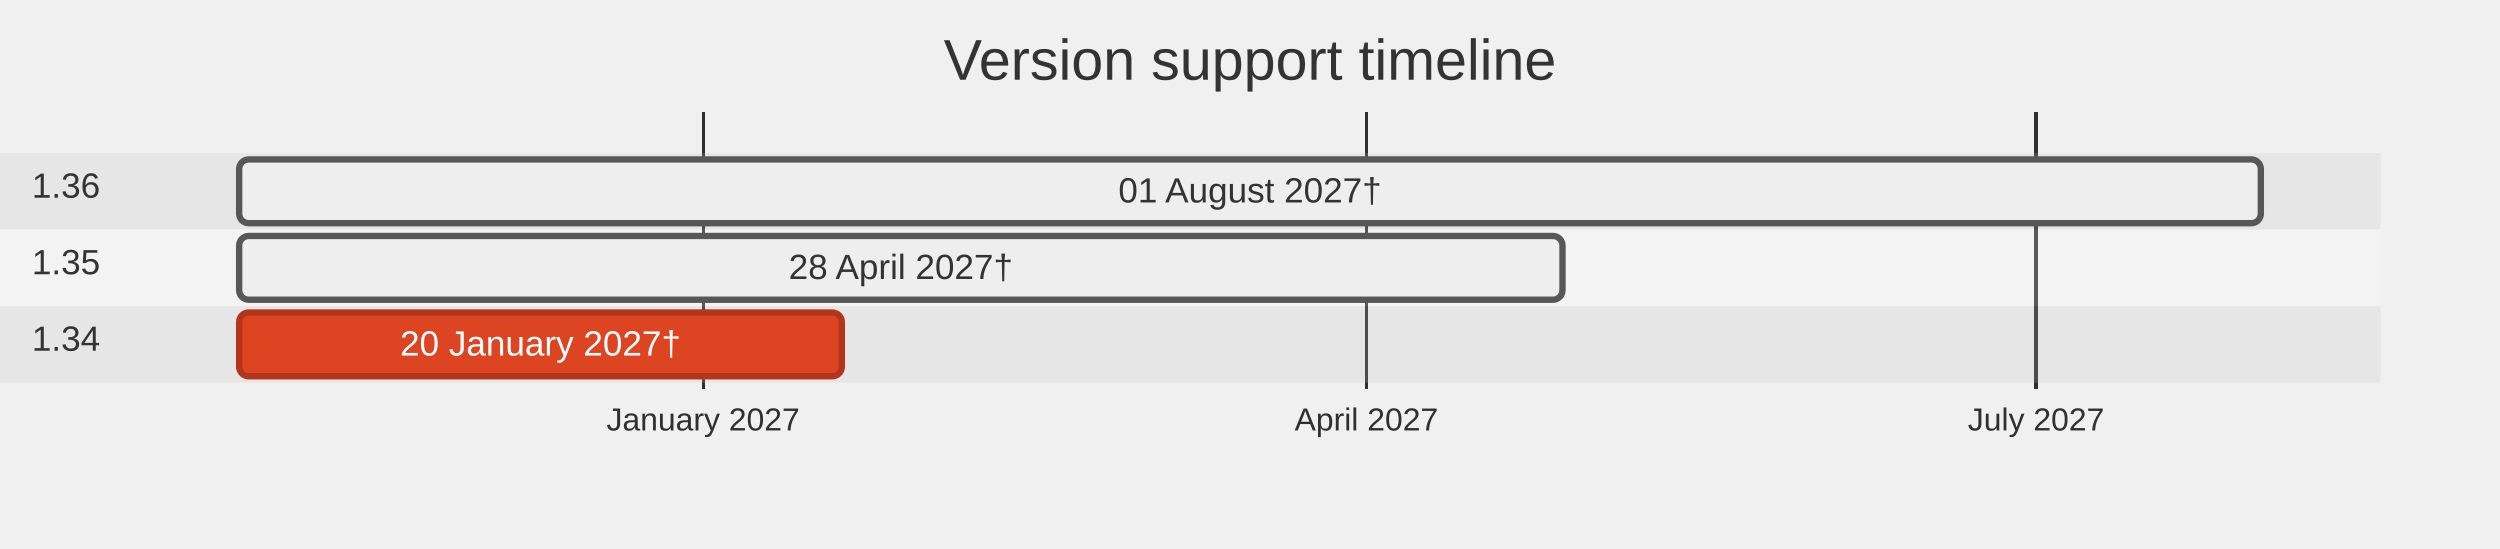
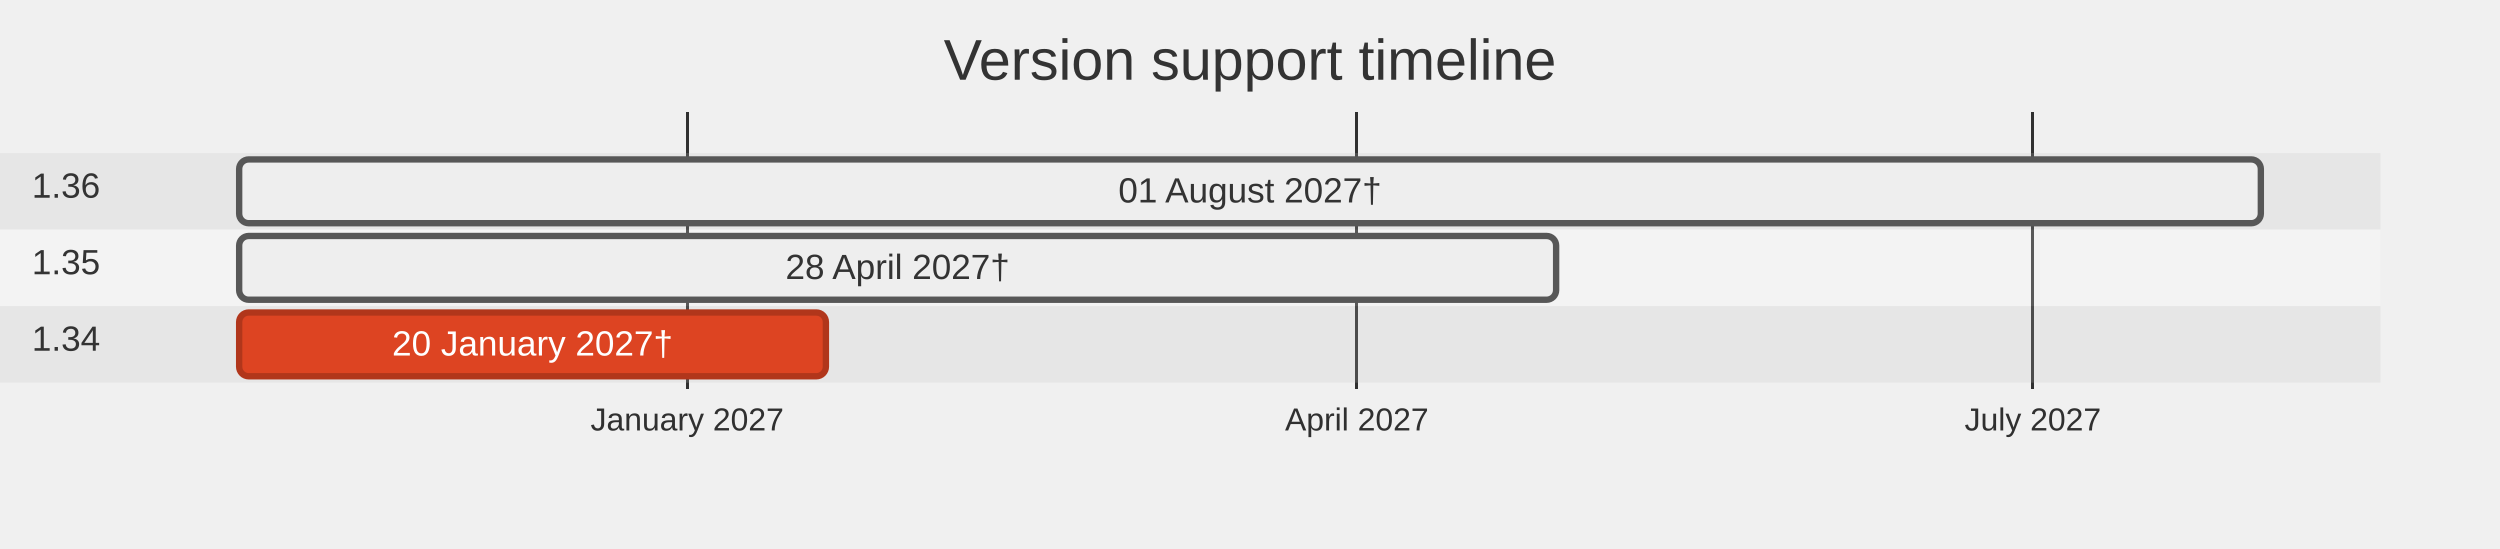
<svg xmlns="http://www.w3.org/2000/svg" id="my-svg" width="100%" viewBox="0 0 784 172" style="max-width: 784px; background-color: white;" role="graphics-document document" aria-roledescription="gantt">
  <style>#my-svg{font-family:"trebuchet ms",verdana,arial,sans-serif;font-size:16px;fill:#000000;}@keyframes edge-animation-frame{from{stroke-dashoffset:0;}}@keyframes dash{to{stroke-dashoffset:0;}}#my-svg .edge-animation-slow{stroke-dasharray:9,5!important;stroke-dashoffset:900;animation:dash 50s linear infinite;stroke-linecap:round;}#my-svg .edge-animation-fast{stroke-dasharray:9,5!important;stroke-dashoffset:900;animation:dash 20s linear infinite;stroke-linecap:round;}#my-svg .error-icon{fill:#552222;}#my-svg .error-text{fill:#552222;stroke:#552222;}#my-svg .edge-thickness-normal{stroke-width:1px;}#my-svg .edge-thickness-thick{stroke-width:3.5px;}#my-svg .edge-pattern-solid{stroke-dasharray:0;}#my-svg .edge-thickness-invisible{stroke-width:0;fill:none;}#my-svg .edge-pattern-dashed{stroke-dasharray:3;}#my-svg .edge-pattern-dotted{stroke-dasharray:2;}#my-svg .marker{fill:#666;stroke:#666;}#my-svg .marker.cross{stroke:#666;}#my-svg svg{font-family:"trebuchet ms",verdana,arial,sans-serif;font-size:16px;}#my-svg p{margin:0;}#my-svg .mermaid-main-font{font-family:"trebuchet ms",verdana,arial,sans-serif;}#my-svg .exclude-range{fill:#eeeeee;}#my-svg .section{stroke:none;opacity:0.2;}#my-svg .section0{fill:hsl(0, 0%, 73.922%);}#my-svg .section2{fill:hsl(0, 0%, 73.922%);}#my-svg .section1,#my-svg .section3{fill:white;opacity:0.2;}#my-svg .sectionTitle0{fill:#333;}#my-svg .sectionTitle1{fill:#333;}#my-svg .sectionTitle2{fill:#333;}#my-svg .sectionTitle3{fill:#333;}#my-svg .sectionTitle{text-anchor:start;font-family:"trebuchet ms",verdana,arial,sans-serif;}#my-svg .grid .tick{stroke:hsl(0, 0%, 90%);opacity:0.8;shape-rendering:crispEdges;}#my-svg .grid .tick text{font-family:"trebuchet ms",verdana,arial,sans-serif;fill:#000000;}#my-svg .grid path{stroke-width:0;}#my-svg .today{fill:none;stroke:#d42;stroke-width:2px;}#my-svg .task{stroke-width:2;}#my-svg .taskText{text-anchor:middle;font-family:"trebuchet ms",verdana,arial,sans-serif;}#my-svg .taskTextOutsideRight{fill:#333;text-anchor:start;font-family:"trebuchet ms",verdana,arial,sans-serif;}#my-svg .taskTextOutsideLeft{fill:#333;text-anchor:end;}#my-svg .task.clickable{cursor:pointer;}#my-svg .taskText.clickable{cursor:pointer;fill:#003163!important;font-weight:bold;}#my-svg .taskTextOutsideLeft.clickable{cursor:pointer;fill:#003163!important;font-weight:bold;}#my-svg .taskTextOutsideRight.clickable{cursor:pointer;fill:#003163!important;font-weight:bold;}#my-svg .taskText0,#my-svg .taskText1,#my-svg .taskText2,#my-svg .taskText3{fill:white;}#my-svg .task0,#my-svg .task1,#my-svg .task2,#my-svg .task3{fill:#707070;stroke:hsl(0, 0%, 33.922%);}#my-svg .taskTextOutside0,#my-svg .taskTextOutside2{fill:#333;}#my-svg .taskTextOutside1,#my-svg .taskTextOutside3{fill:#333;}#my-svg .active0,#my-svg .active1,#my-svg .active2,#my-svg .active3{fill:#eee;stroke:hsl(0, 0%, 33.922%);}#my-svg .activeText0,#my-svg .activeText1,#my-svg .activeText2,#my-svg .activeText3{fill:#333!important;}#my-svg .done0,#my-svg .done1,#my-svg .done2,#my-svg .done3{stroke:#666;fill:#bbb;stroke-width:2;}#my-svg .doneText0,#my-svg .doneText1,#my-svg .doneText2,#my-svg .doneText3{fill:#333!important;}#my-svg .doneText0.taskTextOutsideLeft,#my-svg .doneText0.taskTextOutsideRight,#my-svg .doneText1.taskTextOutsideLeft,#my-svg .doneText1.taskTextOutsideRight,#my-svg .doneText2.taskTextOutsideLeft,#my-svg .doneText2.taskTextOutsideRight,#my-svg .doneText3.taskTextOutsideLeft,#my-svg .doneText3.taskTextOutsideRight{fill:#333!important;}#my-svg .crit0,#my-svg .crit1,#my-svg .crit2,#my-svg .crit3{stroke:hsl(10.909, 73.333%, 40%);fill:#d42;stroke-width:2;}#my-svg .activeCrit0,#my-svg .activeCrit1,#my-svg .activeCrit2,#my-svg .activeCrit3{stroke:hsl(10.909, 73.333%, 40%);fill:#eee;stroke-width:2;}#my-svg .doneCrit0,#my-svg .doneCrit1,#my-svg .doneCrit2,#my-svg .doneCrit3{stroke:hsl(10.909, 73.333%, 40%);fill:#bbb;stroke-width:2;cursor:pointer;shape-rendering:crispEdges;}#my-svg .milestone{transform:rotate(45deg) scale(0.8,0.8);}#my-svg .milestoneText{font-style:italic;}#my-svg .doneCritText0,#my-svg .doneCritText1,#my-svg .doneCritText2,#my-svg .doneCritText3{fill:#333!important;}#my-svg .doneCritText0.taskTextOutsideLeft,#my-svg .doneCritText0.taskTextOutsideRight,#my-svg .doneCritText1.taskTextOutsideLeft,#my-svg .doneCritText1.taskTextOutsideRight,#my-svg .doneCritText2.taskTextOutsideLeft,#my-svg .doneCritText2.taskTextOutsideRight,#my-svg .doneCritText3.taskTextOutsideLeft,#my-svg .doneCritText3.taskTextOutsideRight{fill:#333!important;}#my-svg .vert{stroke:#d42;}#my-svg .vertText{font-size:15px;text-anchor:middle;fill:#d42!important;}#my-svg .activeCritText0,#my-svg .activeCritText1,#my-svg .activeCritText2,#my-svg .activeCritText3{fill:#333!important;}#my-svg .titleText{text-anchor:middle;font-size:18px;fill:#333;font-family:"trebuchet ms",verdana,arial,sans-serif;}#my-svg .node .neo-node{stroke:#999;}#my-svg [data-look="neo"].node rect,#my-svg [data-look="neo"].cluster rect,#my-svg [data-look="neo"].node polygon{stroke:url(#my-svg-gradient);filter:drop-shadow( 1px 2px 2px rgba(185,185,185,1));}#my-svg [data-look="neo"].swimlane.cluster rect{filter:none;}#my-svg [data-look="neo"].node path{stroke:url(#my-svg-gradient);stroke-width:1px;}#my-svg [data-look="neo"].node .outer-path{filter:drop-shadow( 1px 2px 2px rgba(185,185,185,1));}#my-svg [data-look="neo"].node .neo-line path{stroke:#999;filter:none;}#my-svg [data-look="neo"].node circle{stroke:url(#my-svg-gradient);filter:drop-shadow( 1px 2px 2px rgba(185,185,185,1));}#my-svg [data-look="neo"].node circle .state-start{fill:#000000;}#my-svg [data-look="neo"].icon-shape .icon{fill:url(#my-svg-gradient);filter:drop-shadow( 1px 2px 2px rgba(185,185,185,1));}#my-svg [data-look="neo"].icon-shape .icon-neo path{stroke:url(#my-svg-gradient);filter:drop-shadow( 1px 2px 2px rgba(185,185,185,1));}#my-svg :root{--mermaid-font-family:"trebuchet ms",verdana,arial,sans-serif;}</style>
  <g />
  <g class="grid" transform="translate(75, 122)" fill="none" font-size="10" font-family="sans-serif" text-anchor="middle">
    <path class="domain" stroke="currentColor" d="M0.5,-87V0.5H634.5V-87" />
-     <g class="tick" opacity="1" transform="translate(145.5,0)">
+     <g class="tick" opacity="1" transform="translate(140.5,0)">
      <line stroke="currentColor" y2="-87" />
      <text fill="#000" y="3" dy="1em" stroke="none" font-size="10" style="text-anchor: middle;"> January 2027</text>
    </g>
-     <g class="tick" opacity="1" transform="translate(353.5,0)">
+     <g class="tick" opacity="1" transform="translate(350.5,0)">
      <line stroke="currentColor" y2="-87" />
      <text fill="#000" y="3" dy="1em" stroke="none" font-size="10" style="text-anchor: middle;"> April 2027</text>
    </g>
-     <g class="tick" opacity="1" transform="translate(563.5,0)">
+     <g class="tick" opacity="1" transform="translate(562.5,0)">
      <line stroke="currentColor" y2="-87" />
      <text fill="#000" y="3" dy="1em" stroke="none" font-size="10" style="text-anchor: middle;"> July 2027</text>
    </g>
  </g>
  <g>
    <rect x="0" y="48" width="746.5" height="24" class="section section0" />
    <rect x="0" y="72" width="746.5" height="24" class="section section1" />
    <rect x="0" y="96" width="746.5" height="24" class="section section2" />
  </g>
  <g>
    <rect id="my-svg-task1" rx="3" ry="3" x="75" y="50" width="634" height="20" transform-origin="392px 60px" class="task active0" />
-     <rect id="my-svg-task2" rx="3" ry="3" x="75" y="74" width="415" height="20" transform-origin="282.5px 84px" class="task active1" />
-     <rect id="my-svg-task3" rx="3" ry="3" x="75" y="98" width="189" height="20" transform-origin="169.5px 108px" class="task crit2" />
+     <rect id="my-svg-task2" rx="3" ry="3" x="75" y="74" width="413" height="20" transform-origin="281.5px 84px" class="task active1" />
+     <rect id="my-svg-task3" rx="3" ry="3" x="75" y="98" width="184" height="20" transform-origin="167px 108px" class="task crit2" />
    <text id="my-svg-task1-text" font-size="11" x="392" y="63.5" class="taskText taskText0 activeText0 width-93.47900390625">01 August 2027†     </text>
-     <text id="my-svg-task2-text" font-size="11" x="282.5" y="87.5" class="taskText taskText1 activeText1 width-80.12646484375">28 April 2027†      </text>
-     <text id="my-svg-task3-text" font-size="11" x="169.5" y="111.5" class="taskText taskText2  critText2 width-96.685546875">20 January 2027†    </text>
+     <text id="my-svg-task2-text" font-size="11" x="281.5" y="87.5" class="taskText taskText1 activeText1 width-80.12646484375">28 April 2027†      </text>
+     <text id="my-svg-task3-text" font-size="11" x="167" y="111.5" class="taskText taskText2  critText2 width-96.685546875">20 January 2027†    </text>
  </g>
  <g>
    <text dy="0em" x="10" y="62" font-size="11" class="sectionTitle sectionTitle0">
      <tspan alignment-baseline="central" x="10">1.36</tspan>
    </text>
    <text dy="0em" x="10" y="86" font-size="11" class="sectionTitle sectionTitle1">
      <tspan alignment-baseline="central" x="10">1.35</tspan>
    </text>
    <text dy="0em" x="10" y="110" font-size="11" class="sectionTitle sectionTitle2">
      <tspan alignment-baseline="central" x="10">1.34</tspan>
    </text>
  </g>
  <text x="392" y="25" class="titleText">Version support timeline</text>
</svg>
